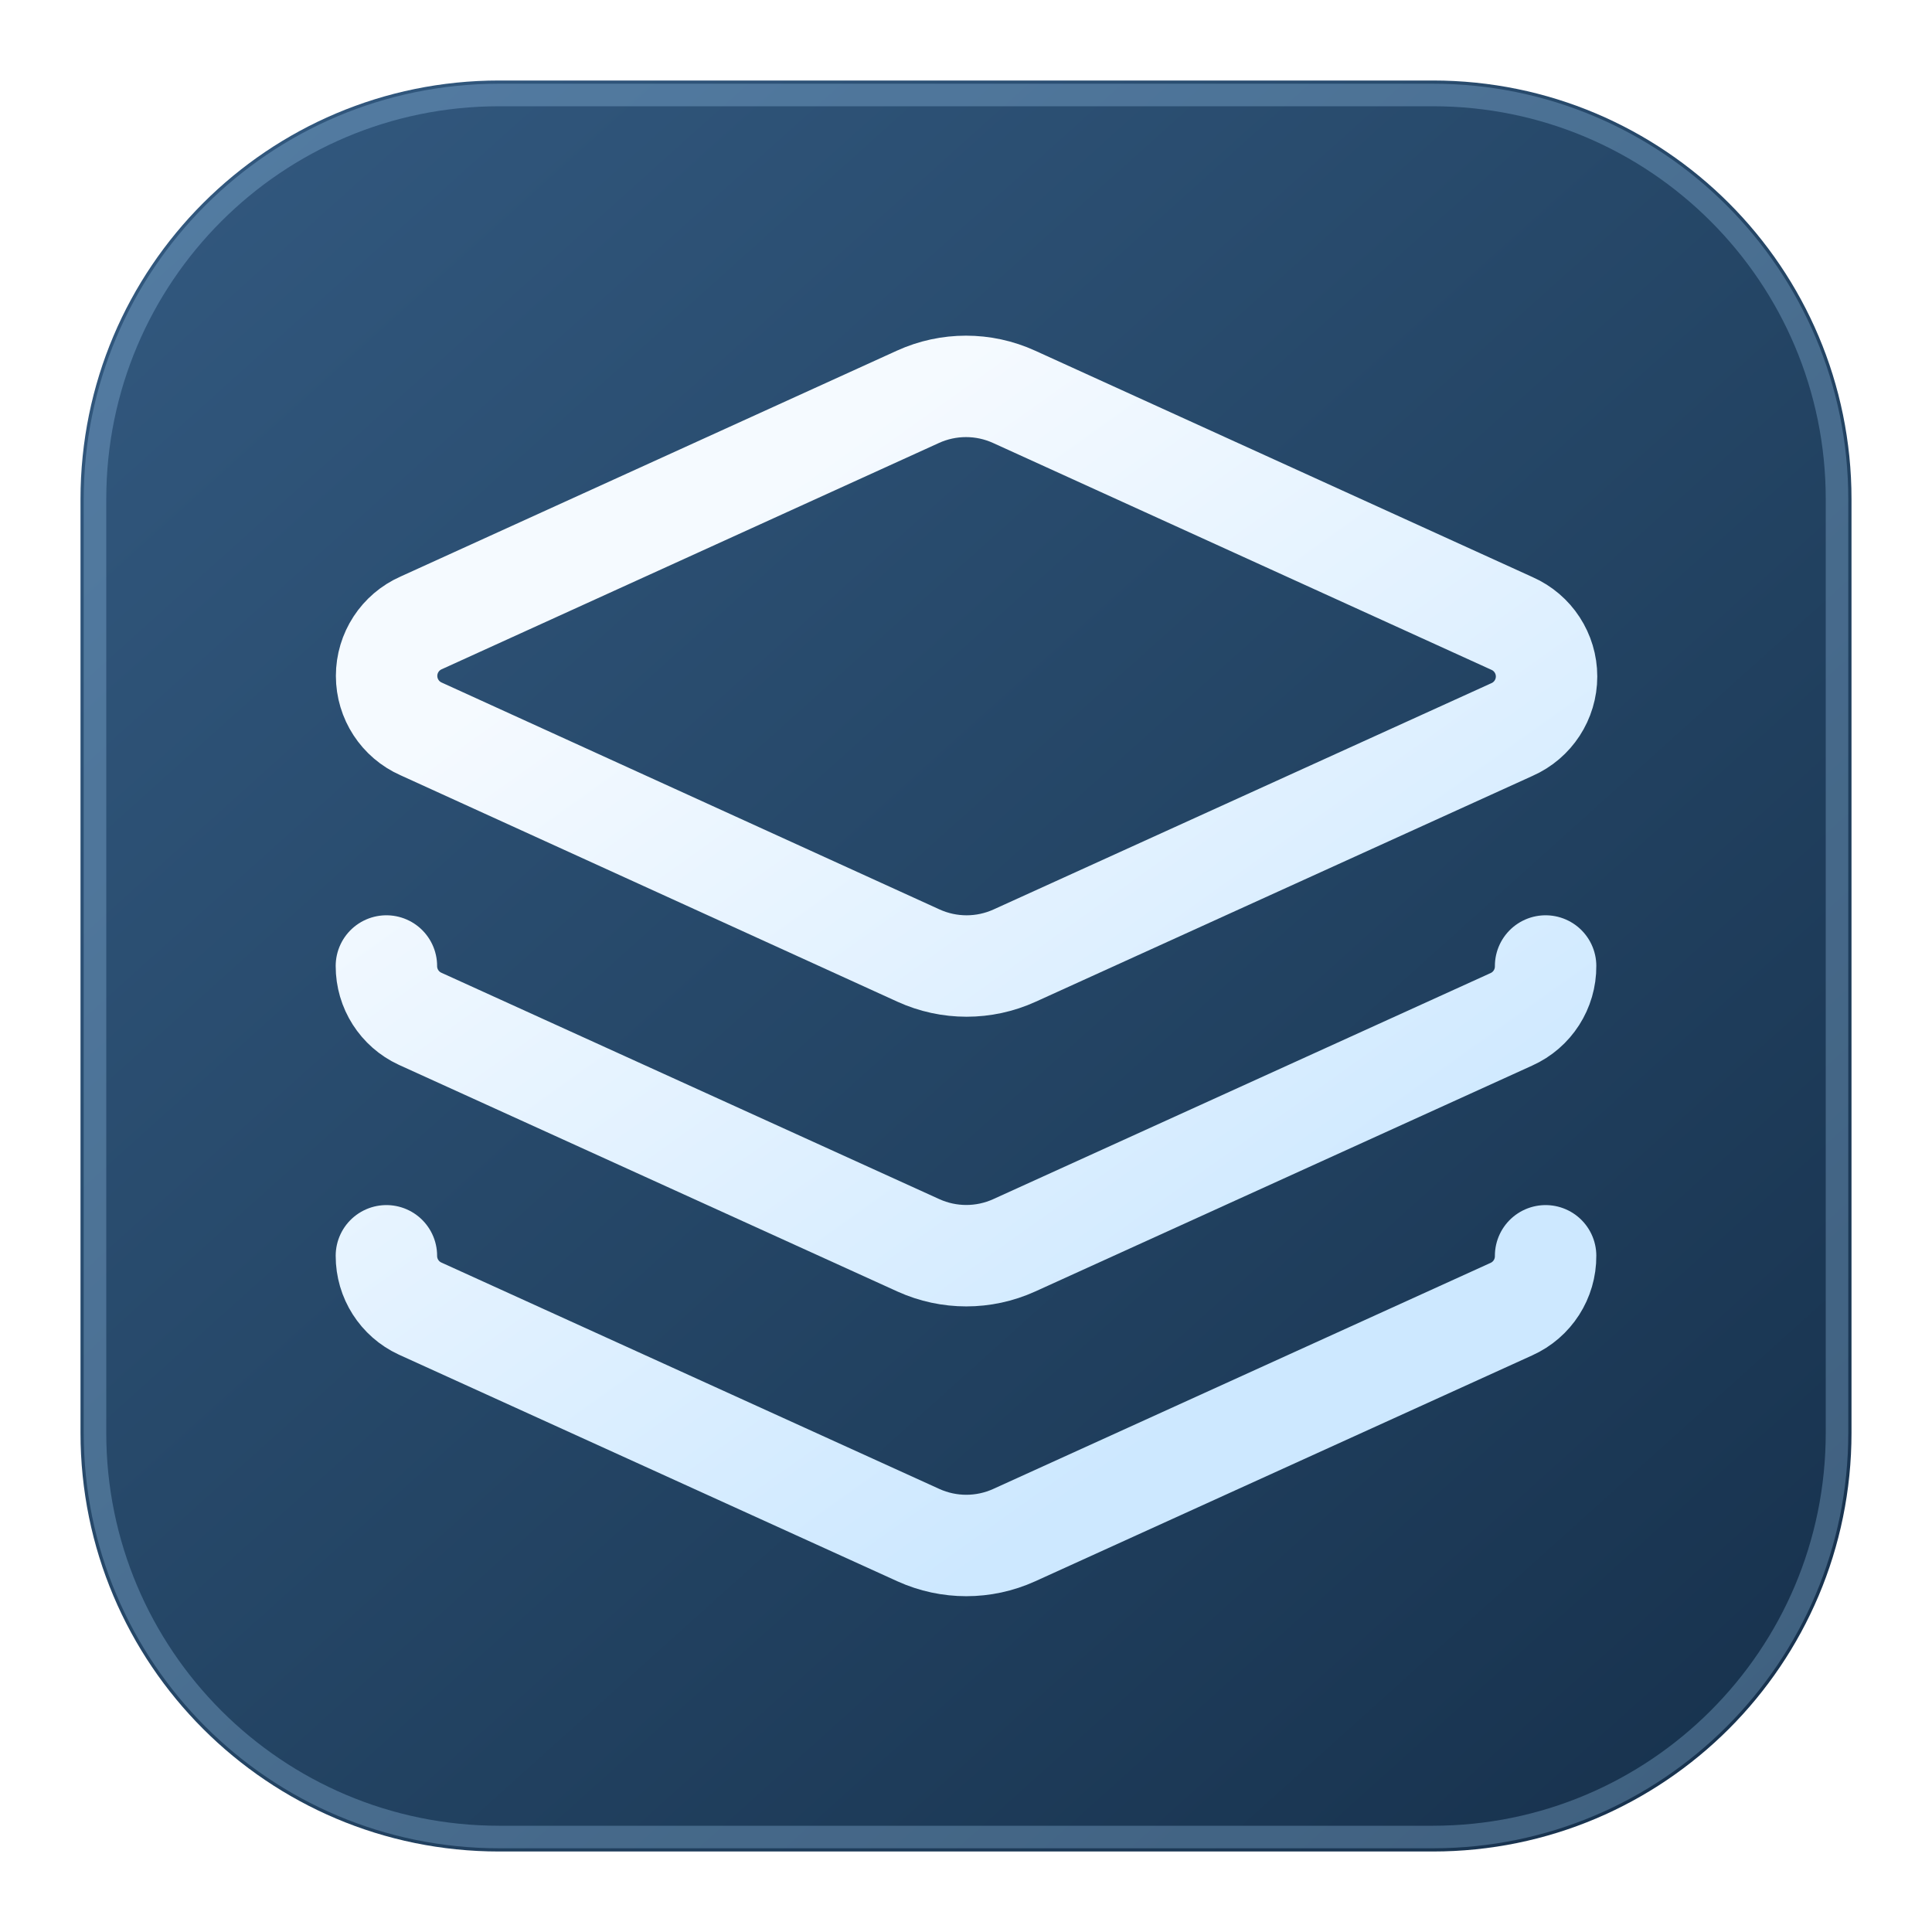
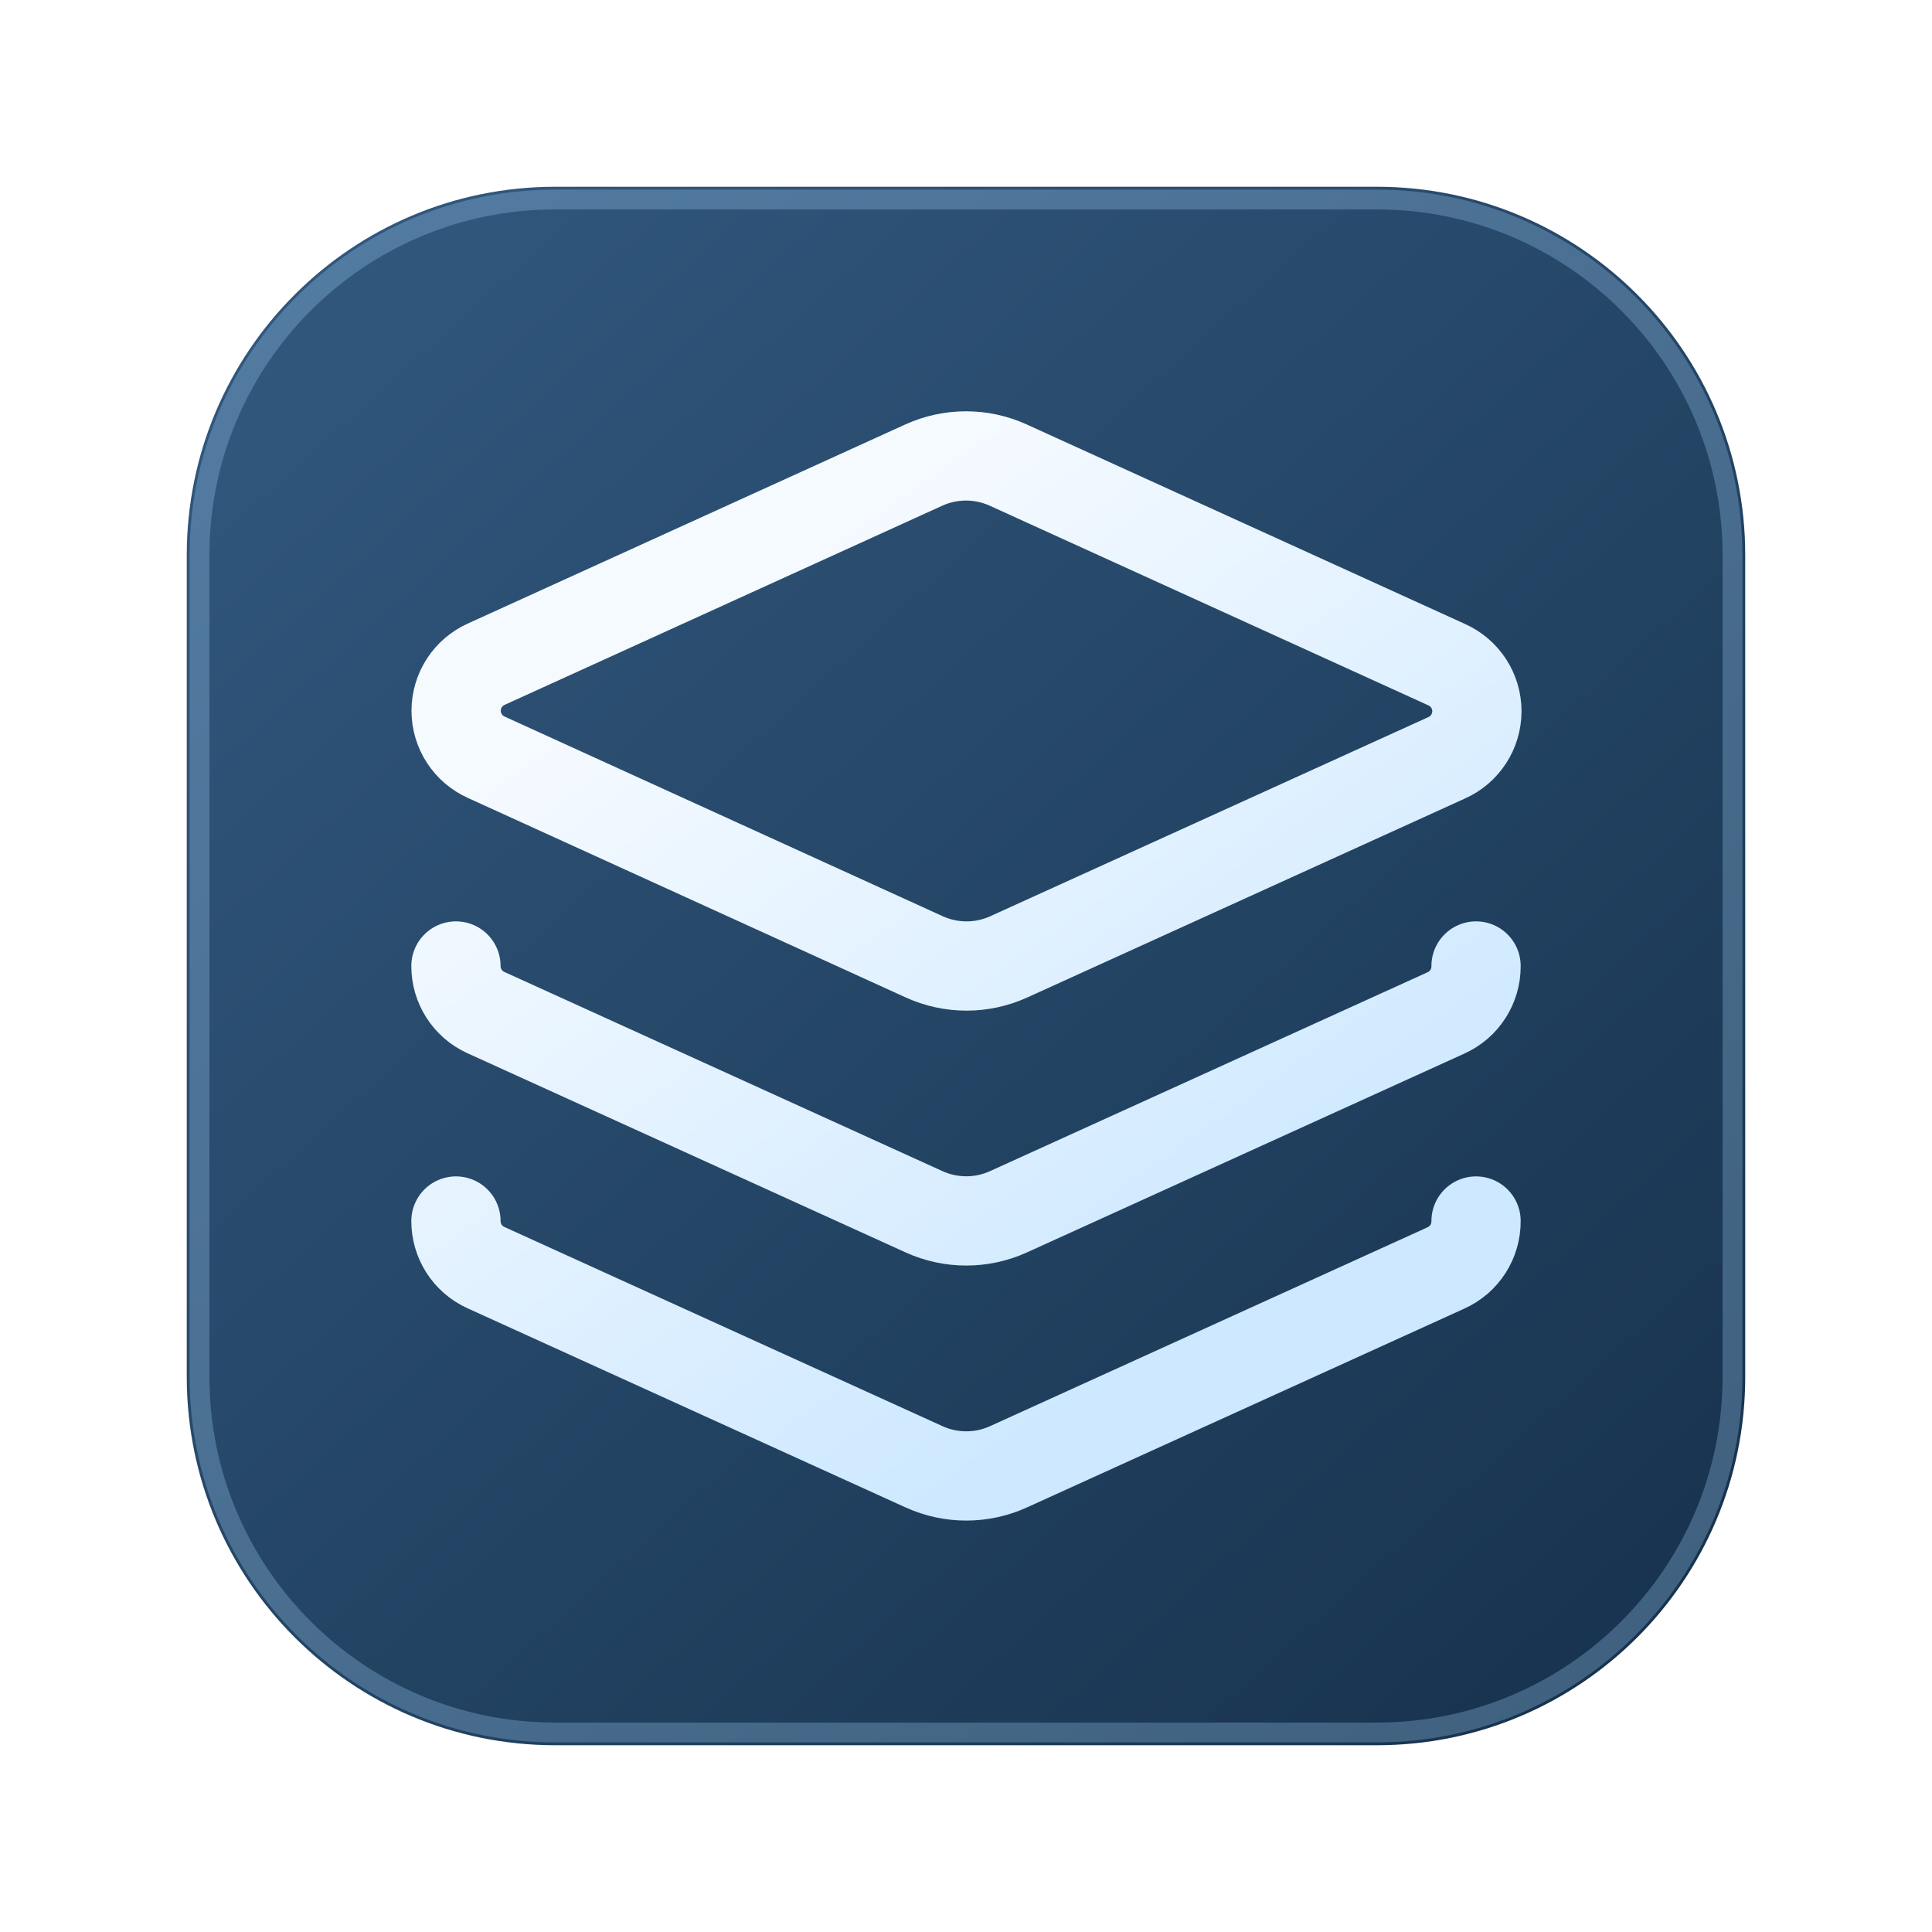
<svg xmlns="http://www.w3.org/2000/svg" viewBox="0 0 24 24" role="img">
  <defs>
    <linearGradient id="background" x1="3" y1="2" x2="21" y2="22" gradientUnits="userSpaceOnUse">
      <stop offset="0" stop-color="#31577D" />
      <stop offset="0.52" stop-color="#244565" />
      <stop offset="1" stop-color="#18334F" />
    </linearGradient>
    <linearGradient id="layers" x1="7" y1="5" x2="17" y2="19" gradientUnits="userSpaceOnUse">
      <stop stop-color="#F5FAFF" />
      <stop offset="1" stop-color="#CDE8FF" />
    </linearGradient>
  </defs>
-   <rect x="1" y="1" width="22" height="22" rx="5.2" fill="url(#background)" />
-   <rect x="1.18" y="1.18" width="21.64" height="21.64" rx="5.02" fill="none" stroke="#A9D8FF" stroke-width="0.28" opacity="0.28" />
-   <g transform="translate(3.36 3.36) scale(.72)" fill="none" stroke="url(#layers)" stroke-width="1.75" stroke-linecap="round" stroke-linejoin="round">
-     <path d="M12.83 2.18a2 2 0 0 0-1.66 0L2.6 6.08a1 1 0 0 0 0 1.83l8.58 3.91a2 2 0 0 0 1.66 0l8.58-3.9a1 1 0 0 0 0-1.83z" />
-     <path d="M2 12a1 1 0 0 0 .58.91l8.6 3.91a2 2 0 0 0 1.65 0l8.58-3.9A1 1 0 0 0 22 12" />
-     <path d="M2 17a1 1 0 0 0 .58.91l8.6 3.91a2 2 0 0 0 1.65 0l8.58-3.9A1 1 0 0 0 22 17" />
+   <g transform="translate(1.44 1.44) scale(.88)">
+     <rect x="1" y="1" width="22" height="22" rx="5.2" fill="url(#background)" />
+     <rect x="1.18" y="1.18" width="21.64" height="21.64" rx="5.02" fill="none" stroke="#A9D8FF" stroke-width="0.28" opacity="0.28" />
+     <g transform="translate(3.36 3.36) scale(.72)" fill="none" stroke="url(#layers)" stroke-width="1.75" stroke-linecap="round" stroke-linejoin="round">
+       <path d="M12.83 2.18a2 2 0 0 0-1.66 0L2.6 6.08a1 1 0 0 0 0 1.83l8.58 3.91a2 2 0 0 0 1.66 0l8.58-3.9a1 1 0 0 0 0-1.83z" />
+       <path d="M2 12a1 1 0 0 0 .58.91l8.6 3.91a2 2 0 0 0 1.65 0l8.58-3.9A1 1 0 0 0 22 12" />
+       <path d="M2 17a1 1 0 0 0 .58.91l8.6 3.91a2 2 0 0 0 1.65 0l8.58-3.9A1 1 0 0 0 22 17" />
+     </g>
  </g>
</svg>
